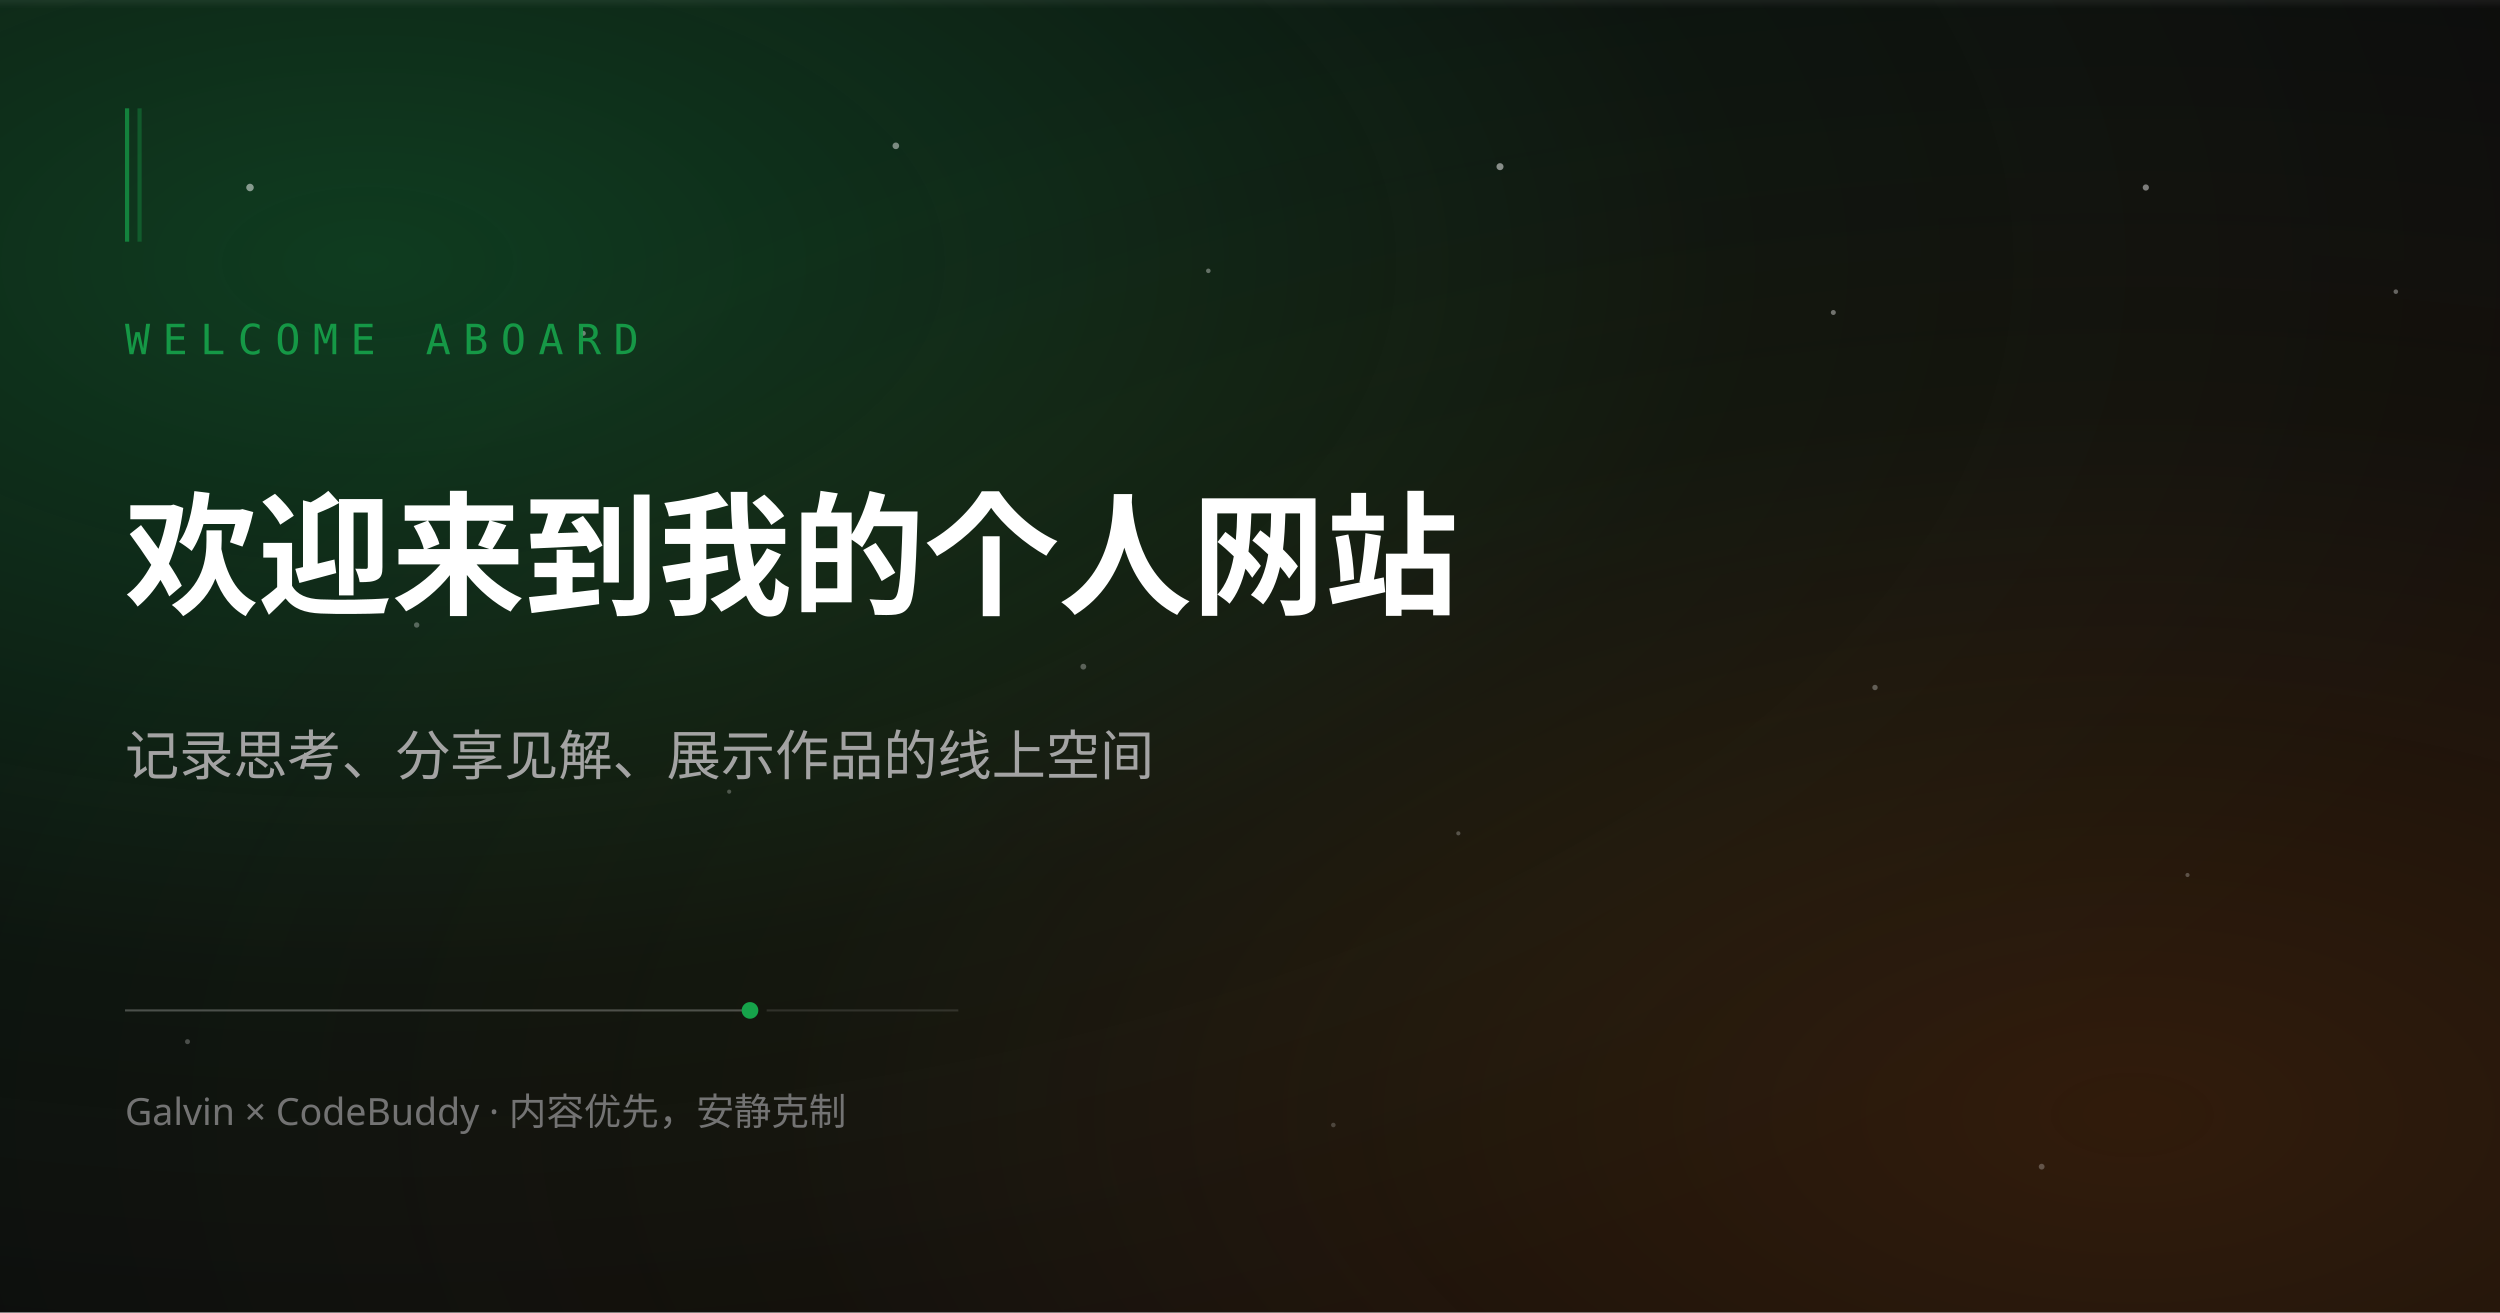
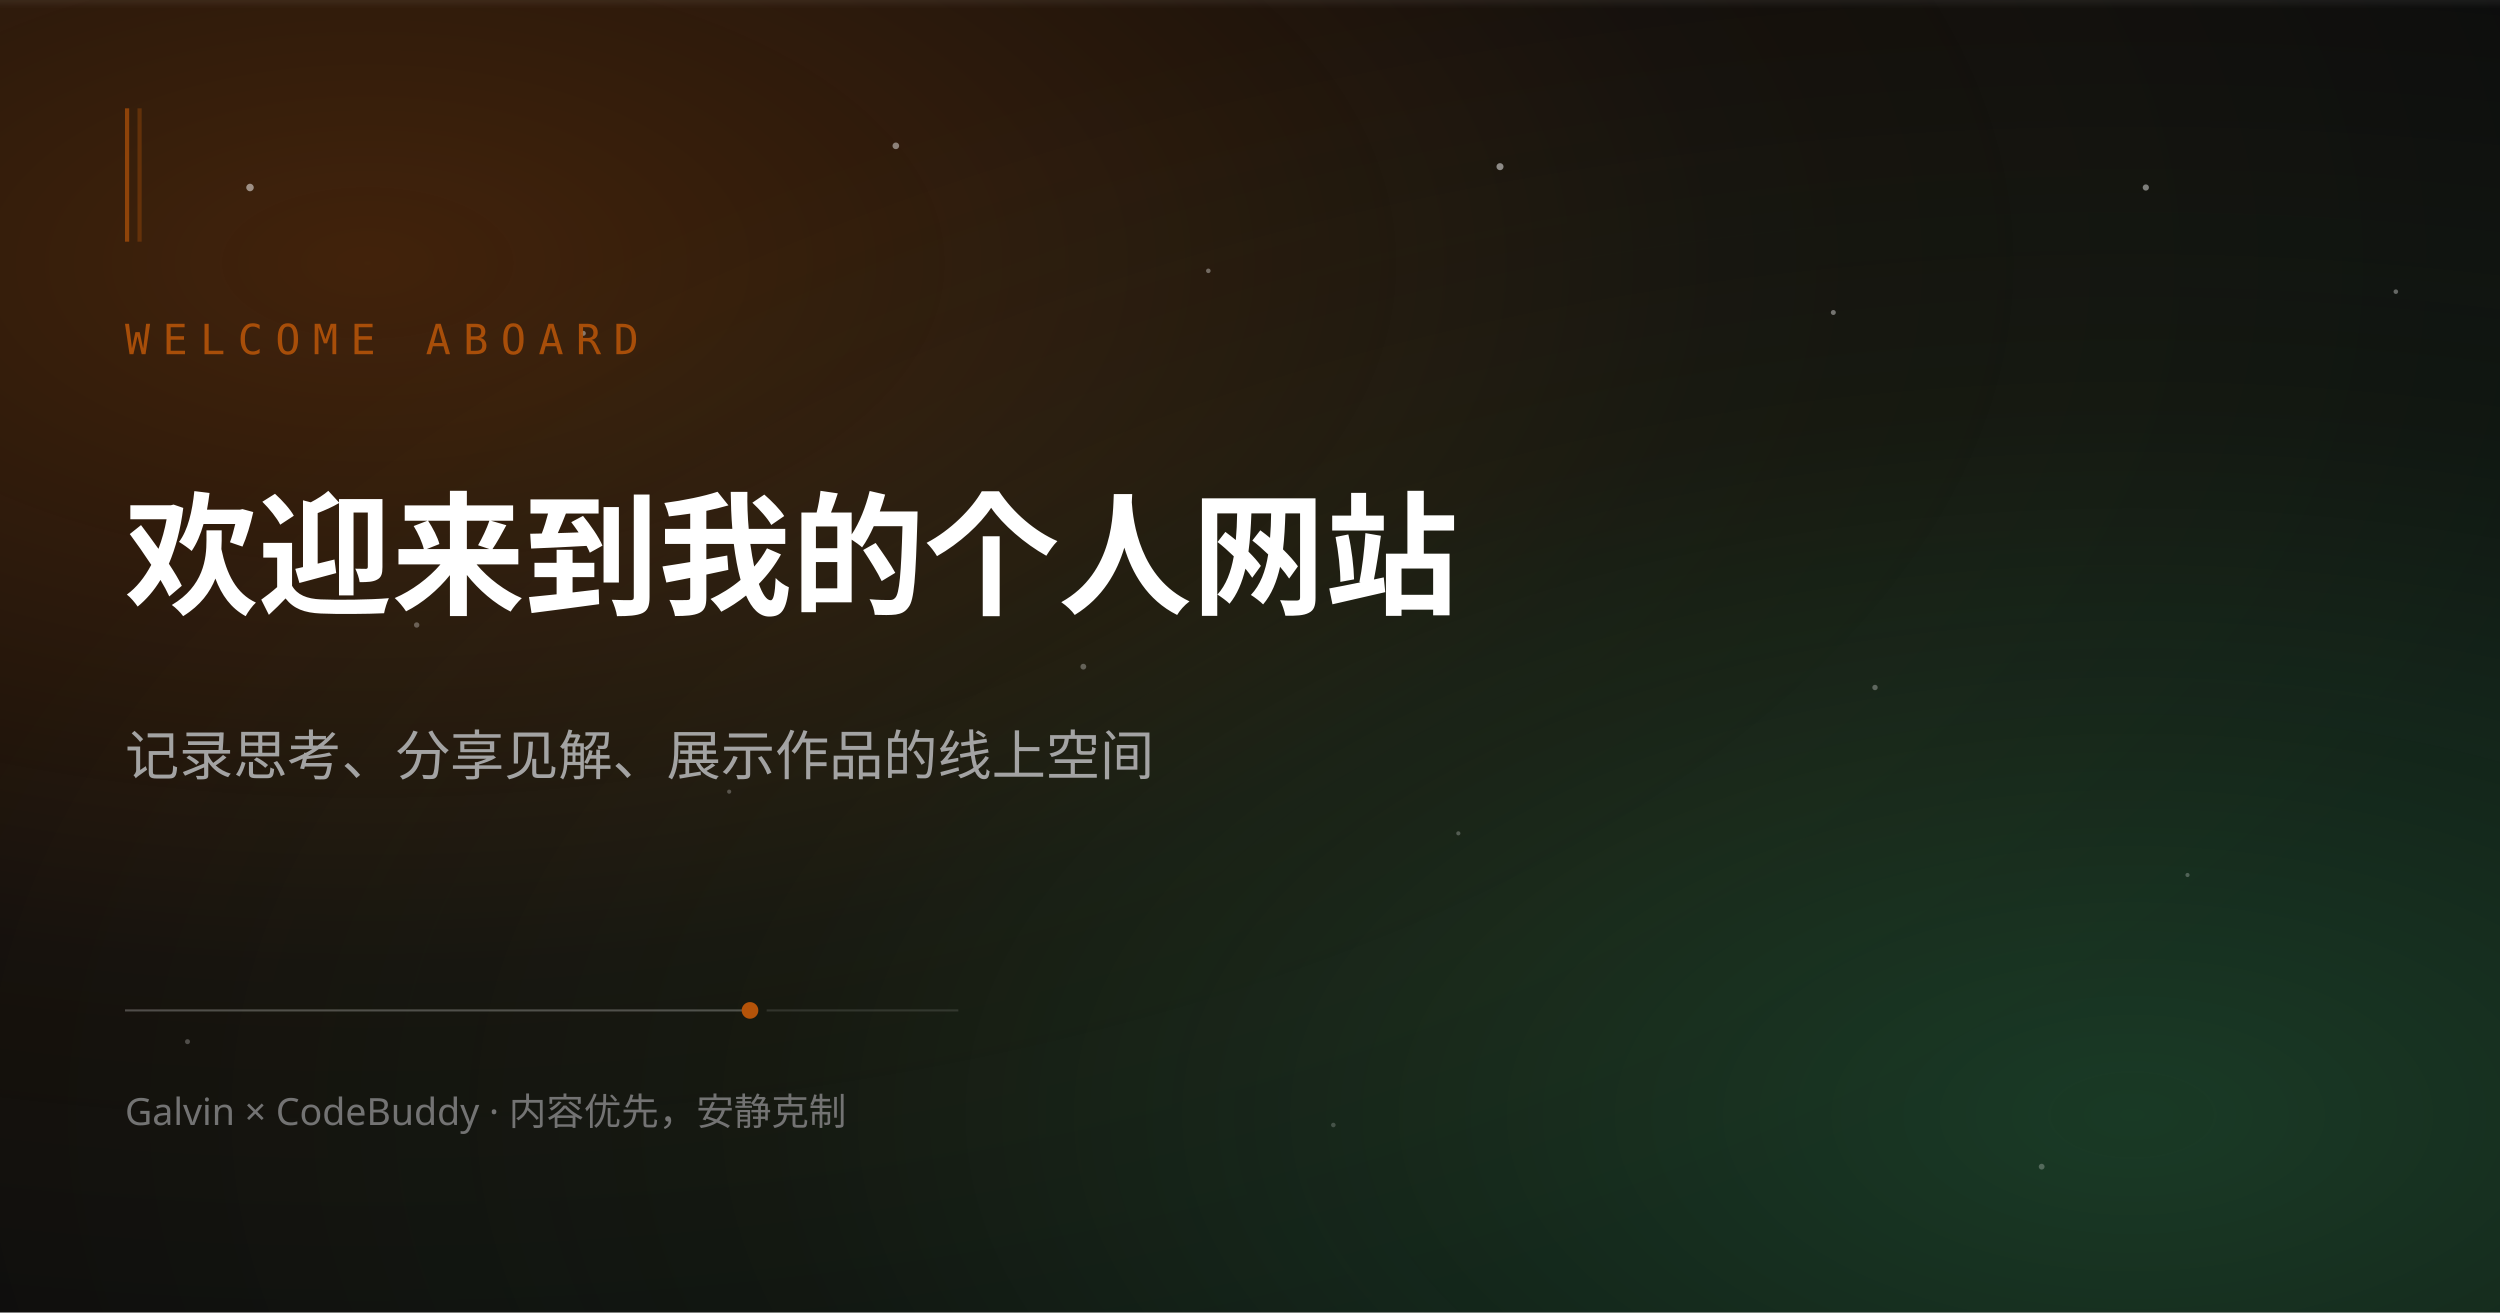
<svg xmlns="http://www.w3.org/2000/svg" width="1200" height="630" viewBox="0 0 1200 630">
  <defs>
    <radialGradient id="glow1" cx="0.15" cy="0.2" r="0.9">
-       <stop offset="0%" stop-color="#16a34a" stop-opacity="0.32" />
-       <stop offset="60%" stop-color="#16a34a" stop-opacity="0.06" />
-       <stop offset="100%" stop-color="#16a34a" stop-opacity="0" />
+       <stop offset="0%" stop-color="#B45309" stop-opacity="0.32" />
+       <stop offset="60%" stop-color="#B45309" stop-opacity="0.06" />
+       <stop offset="100%" stop-color="#B45309" stop-opacity="0" />
    </radialGradient>
    <radialGradient id="glow2" cx="0.85" cy="0.85" r="0.9">
-       <stop offset="0%" stop-color="#b45309" stop-opacity="0.22" />
-       <stop offset="60%" stop-color="#b45309" stop-opacity="0.05" />
-       <stop offset="100%" stop-color="#b45309" stop-opacity="0" />
+       <stop offset="0%" stop-color="#4ADE80" stop-opacity="0.22" />
+       <stop offset="60%" stop-color="#4ADE80" stop-opacity="0.05" />
+       <stop offset="100%" stop-color="#4ADE80" stop-opacity="0" />
    </radialGradient>
    <linearGradient id="fade" x1="0" y1="0" x2="0" y2="1">
      <stop offset="0%" stop-color="#ffffff" stop-opacity="0.06" />
      <stop offset="100%" stop-color="#ffffff" stop-opacity="0" />
    </linearGradient>
  </defs>
  <rect width="1200" height="630" fill="#0c0c0c" />
  <rect width="1200" height="630" fill="url(#glow1)" />
  <rect width="1200" height="630" fill="url(#glow2)" />
  <g fill="#ffffff">
    <circle cx="120" cy="90" r="1.8" opacity="0.5" />
    <circle cx="280" cy="160" r="1.2" opacity="0.4" />
    <circle cx="430" cy="70" r="1.6" opacity="0.45" />
    <circle cx="580" cy="130" r="1.1" opacity="0.35" />
    <circle cx="720" cy="80" r="1.7" opacity="0.5" />
    <circle cx="880" cy="150" r="1.2" opacity="0.4" />
    <circle cx="1030" cy="90" r="1.5" opacity="0.45" />
    <circle cx="1150" cy="140" r="1.1" opacity="0.35" />
    <circle cx="200" cy="300" r="1.3" opacity="0.3" />
    <circle cx="350" cy="380" r="1.0" opacity="0.25" />
    <circle cx="520" cy="320" r="1.4" opacity="0.3" />
    <circle cx="700" cy="400" r="1.0" opacity="0.25" />
    <circle cx="900" cy="330" r="1.3" opacity="0.3" />
    <circle cx="1050" cy="420" r="1.0" opacity="0.25" />
    <circle cx="90" cy="500" r="1.2" opacity="0.25" />
    <circle cx="640" cy="540" r="1.1" opacity="0.2" />
    <circle cx="980" cy="560" r="1.4" opacity="0.25" />
  </g>
  <rect width="1200" height="4" fill="url(#fade)" />
-   <rect x="60" y="52" width="2" height="64" fill="#16a34a" opacity="0.7" />
-   <rect x="66" y="52" width="2" height="64" fill="#16a34a" opacity="0.35" />
-   <text x="60" y="170" font-family="monospace" font-size="20" letter-spacing="6" fill="#16a34a" opacity="0.9">WELCOME ABOARD</text>
+   <rect x="60" y="52" width="2" height="64" fill="#B45309" opacity="0.7" />
+   <rect x="66" y="52" width="2" height="64" fill="#B45309" opacity="0.35" />
+   <text x="60" y="170" font-family="monospace" font-size="20" letter-spacing="6" fill="#B45309" opacity="0.9">WELCOME ABOARD</text>
  <text x="60" y="290" font-family="Noto Serif SC" font-size="64" font-weight="bold" fill="#ffffff">欢迎来到我的个人网站</text>
  <text x="60" y="372" font-family="Noto Sans SC" font-size="26" fill="#a3a3a3">记录思考、分享见解、展示作品的线上空间</text>
  <line x1="60" y1="485" x2="360" y2="485" stroke="#ffffff" stroke-opacity="0.25" stroke-width="1" />
-   <circle cx="360" cy="485" r="4" fill="#16a34a" />
+   <circle cx="360" cy="485" r="4" fill="#B45309" />
  <line x1="368" y1="485" x2="460" y2="485" stroke="#ffffff" stroke-opacity="0.12" stroke-width="1" />
  <text x="60" y="540" font-family="Noto Sans SC" font-size="18" fill="#737373">Galvin × CodeBuddy · 内容优先，安静克制</text>
</svg>
